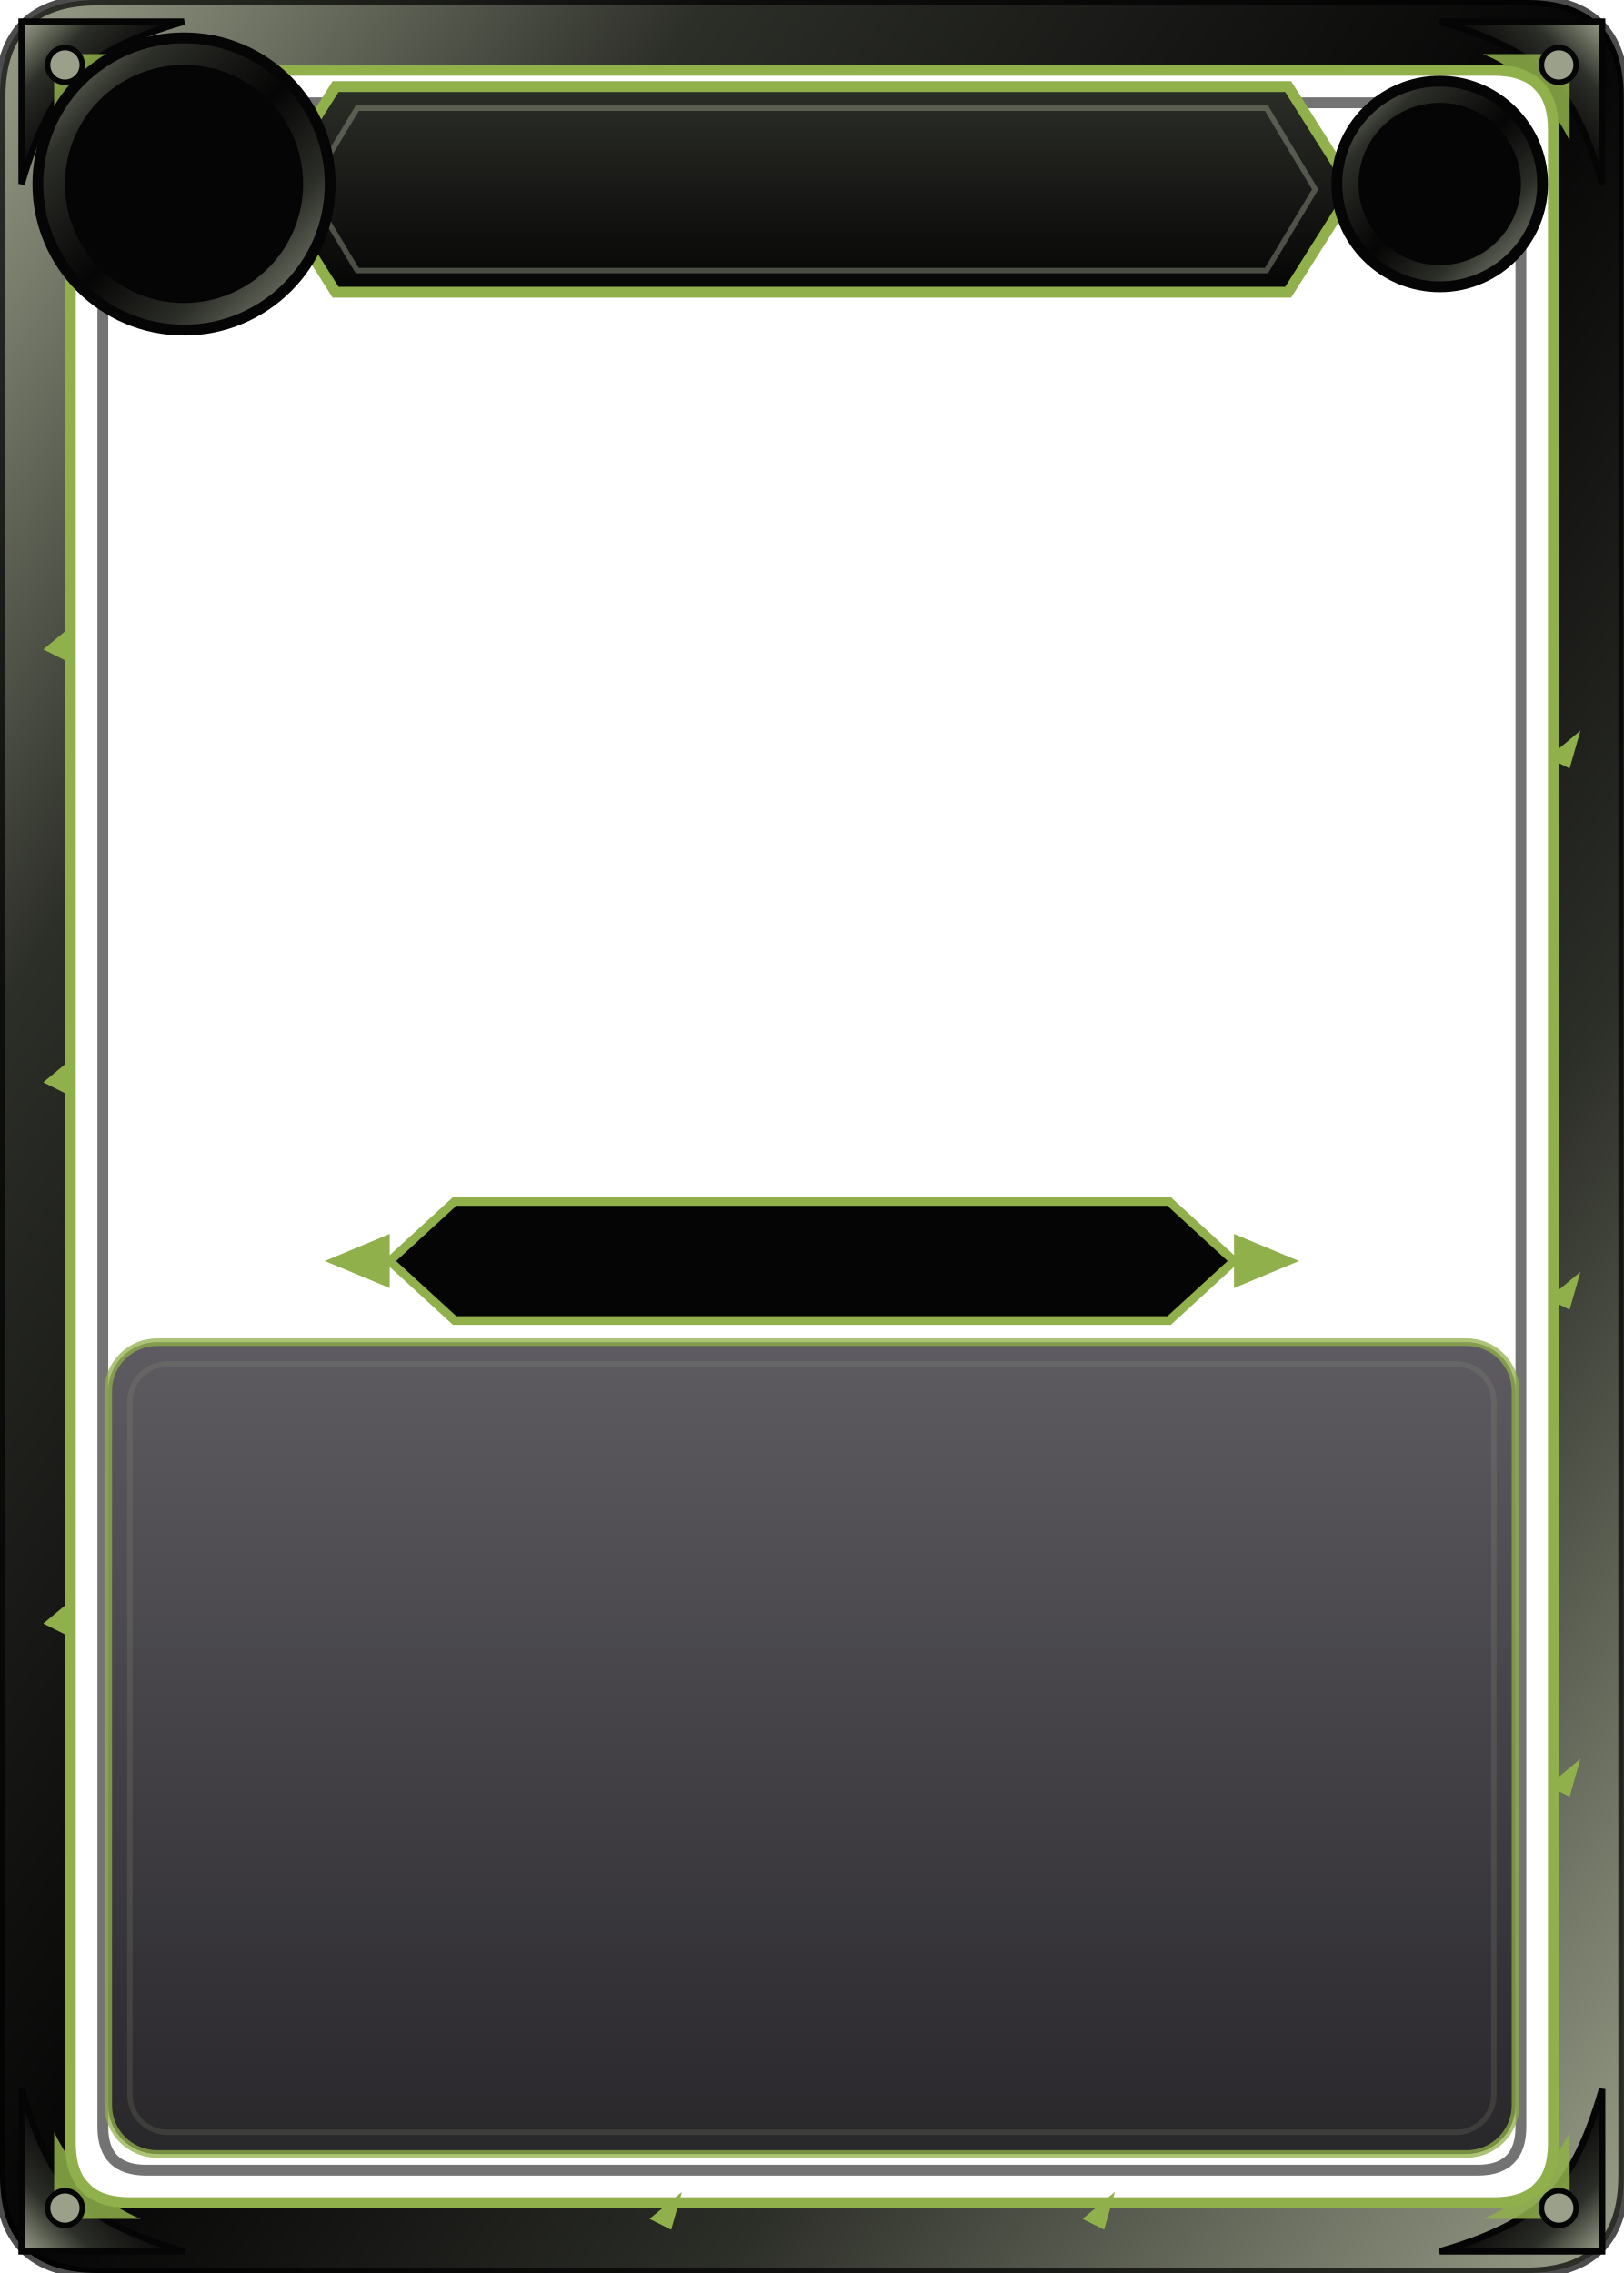
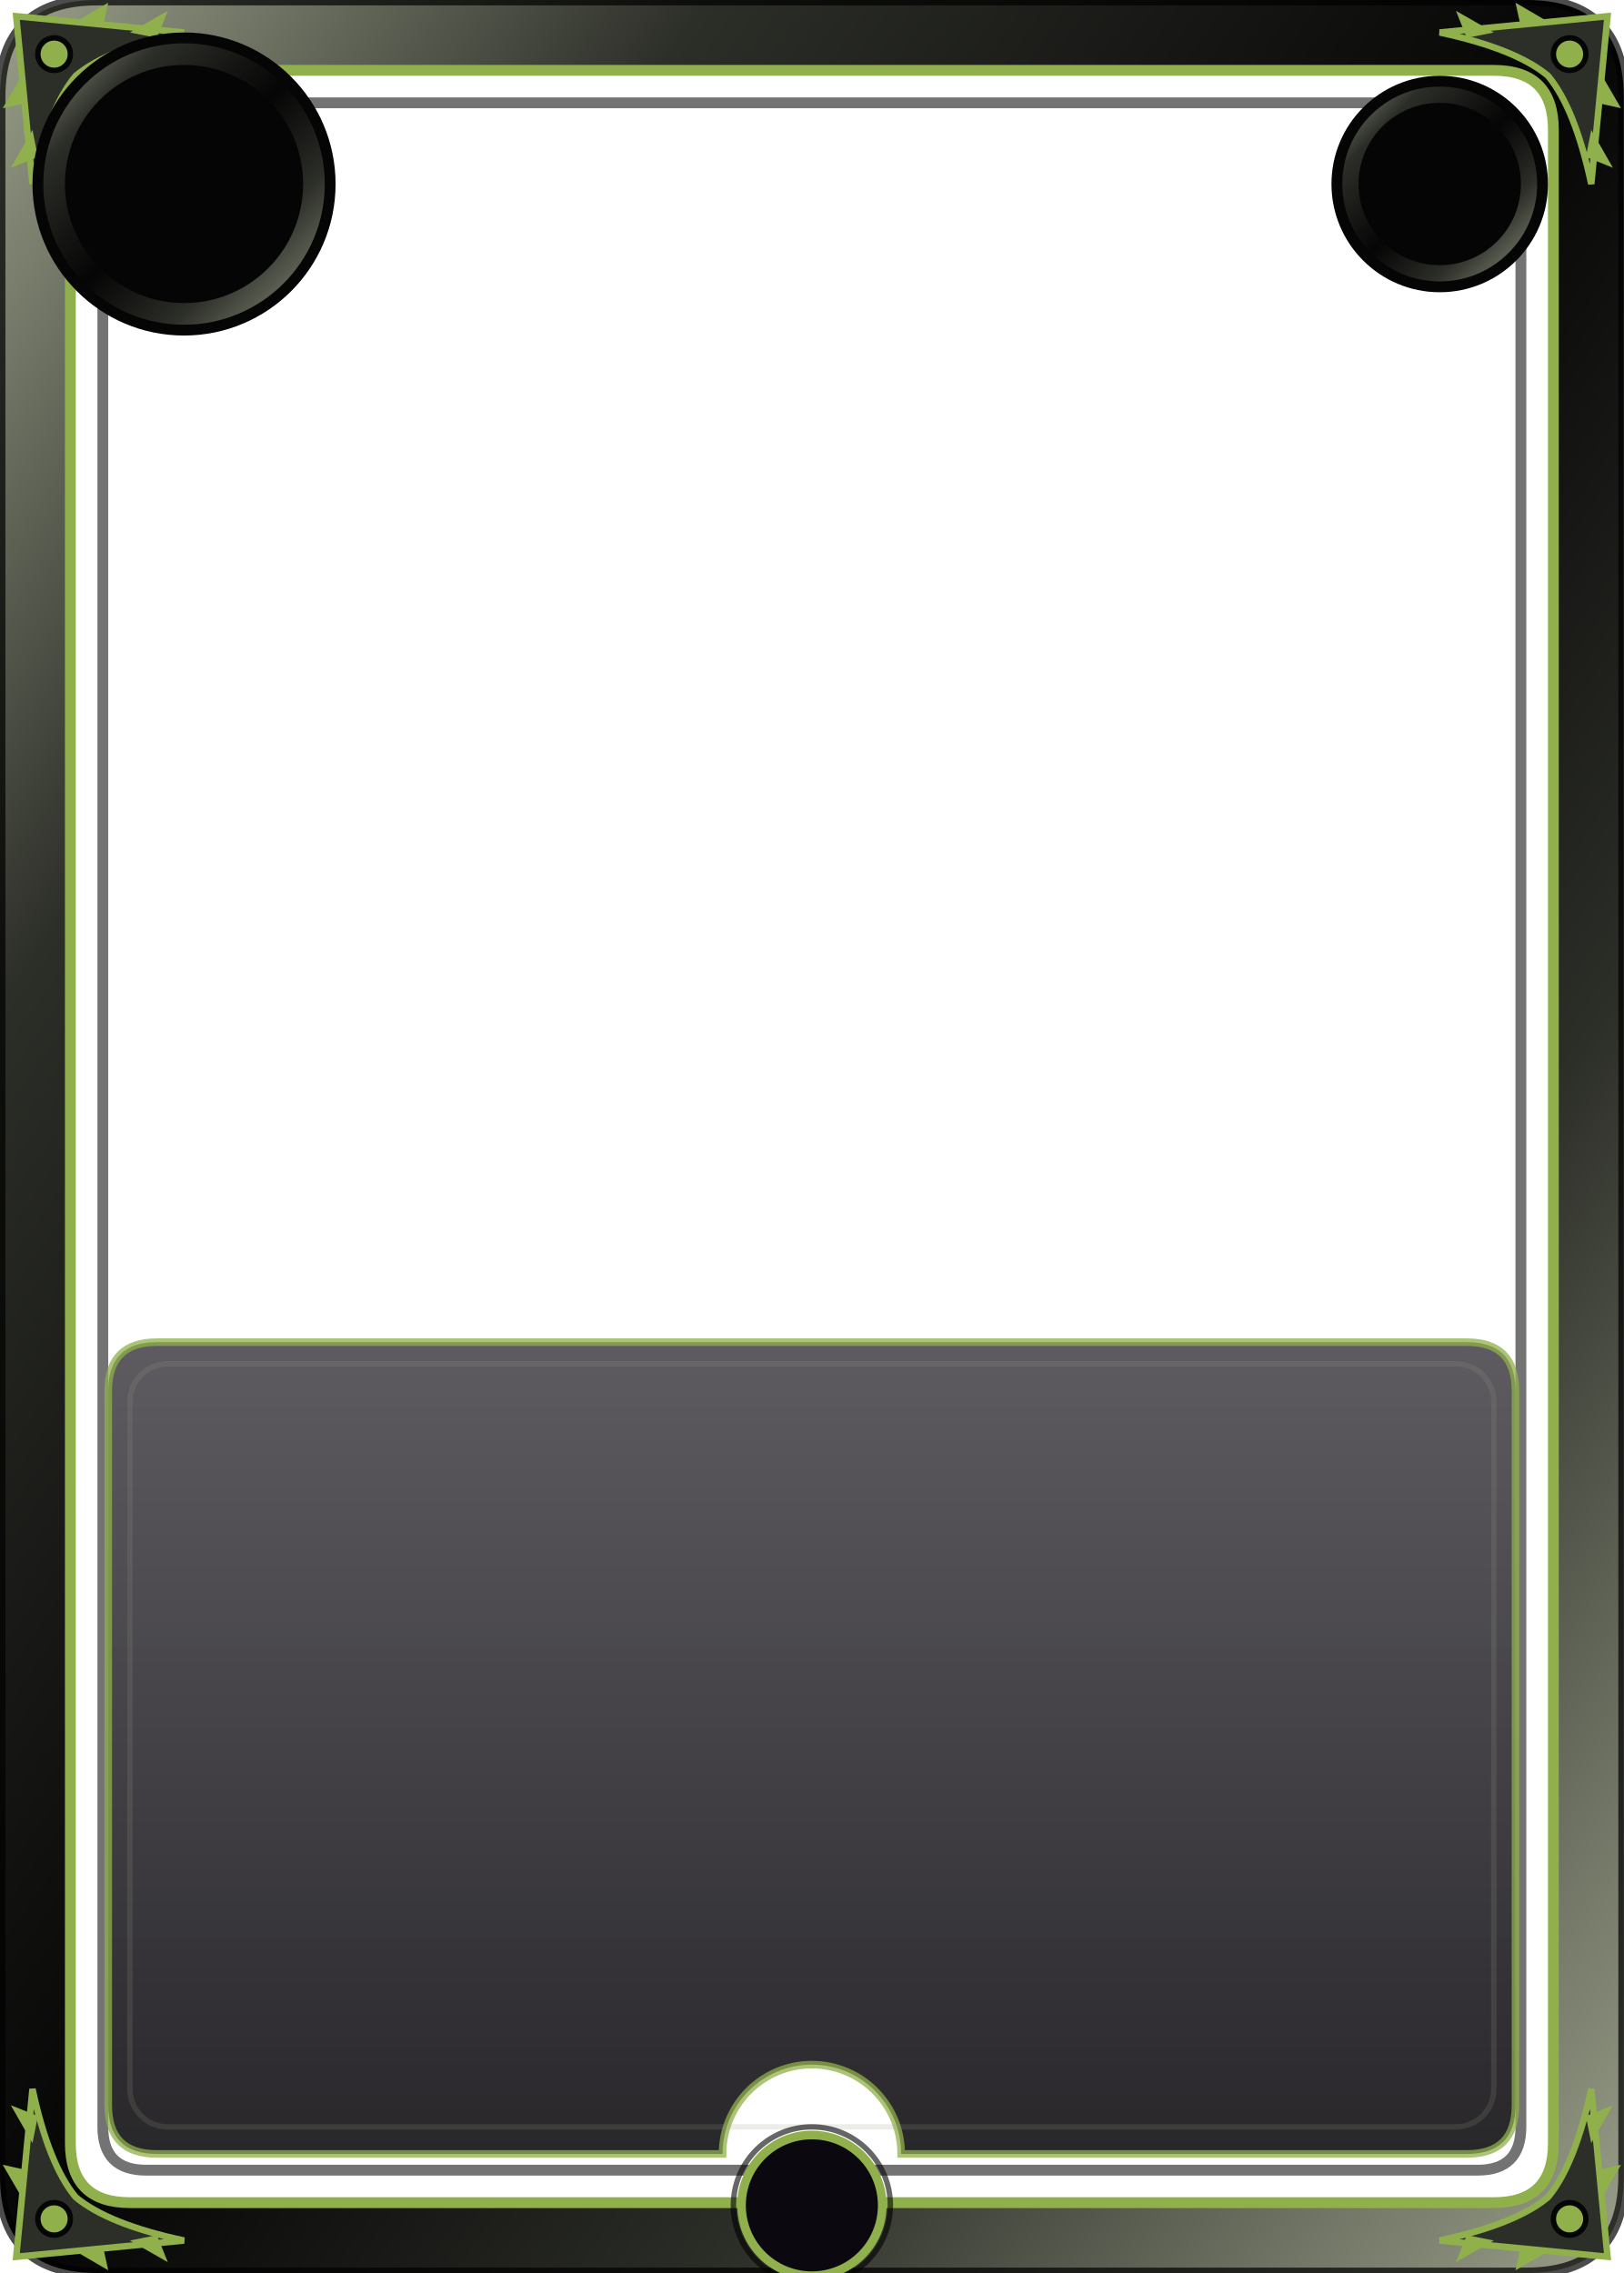
- <svg xmlns="http://www.w3.org/2000/svg" viewBox="0 0 300 420">
+ <svg xmlns="http://www.w3.org/2000/svg" viewBox="0 0 300 420" width="300" height="420">
  <defs>
    <linearGradient id="metal" x1="0" y1="0" x2="1" y2="1">
      <stop offset="0" stop-color="#9aa08a" />
      <stop offset=".22" stop-color="#2c2e28" />
      <stop offset=".5" stop-color="#050505" />
      <stop offset=".72" stop-color="#2c2e28" />
      <stop offset="1" stop-color="#9aa08a" />
    </linearGradient>
    <linearGradient id="bannerg" x1="0" y1="0" x2="0" y2="1">
      <stop offset="0" stop-color="#2c2e28" />
      <stop offset="1" stop-color="#050505" />
    </linearGradient>
    <linearGradient id="panelg" x1="0" y1="0" x2="0" y2="1">
      <stop offset="0" stop-color="#0b0810" stop-opacity=".66" />
      <stop offset="1" stop-color="#050307" stop-opacity=".86" />
    </linearGradient>
+     <radialGradient id="stud" cx=".35" cy=".3" r=".8">
+       <stop offset="0" stop-color="#fff" />
+       <stop offset=".35" stop-color="#9aa08a" />
+       <stop offset="1" stop-color="#050505" />
+     </radialGradient>
+     <linearGradient id="prism" x1="0" y1="0" x2="1" y2="1">
+       <stop offset="0" stop-color="#ff6a5a" />
+       <stop offset=".2" stop-color="#ffc94a" />
+       <stop offset=".4" stop-color="#8dff8a" />
+       <stop offset=".6" stop-color="#5ad8ff" />
+       <stop offset=".8" stop-color="#9a7bff" />
+       <stop offset="1" stop-color="#ff7ad9" />
+     </linearGradient>
  </defs>
  <path d="M18 0H282Q300 0 300 18V402Q300 420 282 420H18Q0 420 0 402V18Q0 0 18 0Z M24 13H276Q287 13 287 24V396Q287 407 276 407H24Q13 407 13 396V24Q13 13 24 13Z" fill-rule="evenodd" fill="url(#metal)" />
  <path d="M18 0H282Q300 0 300 18V402Q300 420 282 420H18Q0 420 0 402V18Q0 0 18 0Z" fill="none" stroke="#000" stroke-opacity=".7" stroke-width="2" />
  <path d="M24 13H276Q287 13 287 24V396Q287 407 276 407H24Q13 407 13 396V24Q13 13 24 13Z" fill="none" stroke="#8fb04a" stroke-width="2" />
  <path d="M27 19H273Q281 19 281 27V393Q281 401 273 401H27Q19 401 19 393V27Q19 19 27 19Z" fill="none" stroke="#000" stroke-opacity=".55" stroke-width="2" />
-   <g transform="translate(4 4) scale(1 1)">
-     <path d="M0 0L30 0Q16 4 10 10Q4 16 0 30Z" fill="url(#metal)" stroke="#050505" stroke-width="1.2" />
-     <path d="M6 6L22 6Q12 10 6 22Z" fill="#8fb04a" opacity=".85" />
-     <circle cx="8" cy="8" r="3.2" fill="#9aa08a" stroke="#050505" />
+   <g transform="translate(0 0)">
+     <path d="M3 3L34 6Q20 9 14 14Q9 20 6 34Z" fill="#2c2e28" stroke="#8fb04a" stroke-width="1.2" />
+     <path d="M14 4L20 0.5L19 5Z M4 14L0.5 20L5 19Z M24 6L31 2L29 7Z M6 24L2 31L7 29Z" fill="#8fb04a" />
+     <circle cx="10" cy="10" r="3" fill="#8fb04a" stroke="#050505" />
  </g>
-   <g transform="translate(296 4) scale(-1 1)">
-     <path d="M0 0L30 0Q16 4 10 10Q4 16 0 30Z" fill="url(#metal)" stroke="#050505" stroke-width="1.2" />
-     <path d="M6 6L22 6Q12 10 6 22Z" fill="#8fb04a" opacity=".85" />
-     <circle cx="8" cy="8" r="3.2" fill="#9aa08a" stroke="#050505" />
+   <g transform="translate(300 0) scale(-1 1)">
+     <path d="M3 3L34 6Q20 9 14 14Q9 20 6 34Z" fill="#2c2e28" stroke="#8fb04a" stroke-width="1.2" />
+     <path d="M14 4L20 0.5L19 5Z M4 14L0.5 20L5 19Z M24 6L31 2L29 7Z M6 24L2 31L7 29Z" fill="#8fb04a" />
+     <circle cx="10" cy="10" r="3" fill="#8fb04a" stroke="#050505" />
  </g>
-   <g transform="translate(4 416) scale(1 -1)">
-     <path d="M0 0L30 0Q16 4 10 10Q4 16 0 30Z" fill="url(#metal)" stroke="#050505" stroke-width="1.2" />
-     <path d="M6 6L22 6Q12 10 6 22Z" fill="#8fb04a" opacity=".85" />
-     <circle cx="8" cy="8" r="3.2" fill="#9aa08a" stroke="#050505" />
+   <g transform="translate(0 420) scale(1 -1)">
+     <path d="M3 3L34 6Q20 9 14 14Q9 20 6 34Z" fill="#2c2e28" stroke="#8fb04a" stroke-width="1.2" />
+     <path d="M14 4L20 0.5L19 5Z M4 14L0.5 20L5 19Z M24 6L31 2L29 7Z M6 24L2 31L7 29Z" fill="#8fb04a" />
+     <circle cx="10" cy="10" r="3" fill="#8fb04a" stroke="#050505" />
  </g>
-   <g transform="translate(296 416) scale(-1 -1)">
-     <path d="M0 0L30 0Q16 4 10 10Q4 16 0 30Z" fill="url(#metal)" stroke="#050505" stroke-width="1.2" />
-     <path d="M6 6L22 6Q12 10 6 22Z" fill="#8fb04a" opacity=".85" />
-     <circle cx="8" cy="8" r="3.2" fill="#9aa08a" stroke="#050505" />
+   <g transform="translate(300 420) scale(-1 -1)">
+     <path d="M3 3L34 6Q20 9 14 14Q9 20 6 34Z" fill="#2c2e28" stroke="#8fb04a" stroke-width="1.2" />
+     <path d="M14 4L20 0.5L19 5Z M4 14L0.5 20L5 19Z M24 6L31 2L29 7Z M6 24L2 31L7 29Z" fill="#8fb04a" />
+     <circle cx="10" cy="10" r="3" fill="#8fb04a" stroke="#050505" />
  </g>
-   <path d="M8 120l6 -5l-2 7z" fill="#8fb04a" />
-   <path d="M8 200l6 -5l-2 7z" fill="#8fb04a" />
-   <path d="M8 300l6 -5l-2 7z" fill="#8fb04a" />
-   <path d="M286 140l6 -5l-2 7z" fill="#8fb04a" />
-   <path d="M286 240l6 -5l-2 7z" fill="#8fb04a" />
-   <path d="M286 330l6 -5l-2 7z" fill="#8fb04a" />
-   <path d="M120 410l6 -5l-2 7z" fill="#8fb04a" />
-   <path d="M200 410l6 -5l-2 7z" fill="#8fb04a" />
-   <rect x="20" y="248" width="260" height="150" rx="9" fill="url(#panelg)" stroke="#8fb04a" stroke-opacity=".75" stroke-width="1.4" />
-   <rect x="24" y="252" width="252" height="142" rx="7" fill="none" stroke="#9aa08a" stroke-opacity=".18" />
-   <path d="M84 222H216L228 233L216 244H84L72 233Z" fill="#050505" stroke="#8fb04a" stroke-width="1.6" />
-   <path d="M60 233L72 228V238Z M240 233L228 228V238Z" fill="#8fb04a" />
-   <path d="M62 16H238L250 35L238 54H62L50 35Z" fill="url(#bannerg)" stroke="#8fb04a" stroke-width="2" />
-   <path d="M66 20H234L243 35L234 50H66L57 35Z" fill="none" stroke="#9aa08a" stroke-opacity=".45" stroke-width="1" />
+   <path d="M29 248H271Q280 248 280 257V389Q280 398 271 398H166.5A15 15 0 0 0 133.5 398H29Q20 398 20 389V257Q20 248 29 248Z" fill="url(#panelg)" stroke="#8fb04a" stroke-opacity=".75" stroke-width="1.4" />
+   <rect x="24" y="252" width="252" height="141" rx="7" fill="none" stroke="#9aa08a" stroke-opacity=".18" />
  <circle cx="34" cy="34" r="27" fill="url(#metal)" stroke="#050505" stroke-width="2" />
  <circle cx="34" cy="34" r="22" fill="#050505" />
  <circle cx="266" cy="34" r="19" fill="url(#metal)" stroke="#050505" stroke-width="2" />
  <circle cx="266" cy="34" r="15" fill="#050505" />
+   <circle cx="150" cy="407.5" r="13" fill="#0b0810" stroke="#8fb04a" stroke-width="1.6" />
+   <circle cx="150" cy="407.5" r="14.5" fill="none" stroke="#000" stroke-opacity=".6" stroke-width="1" />
</svg>
